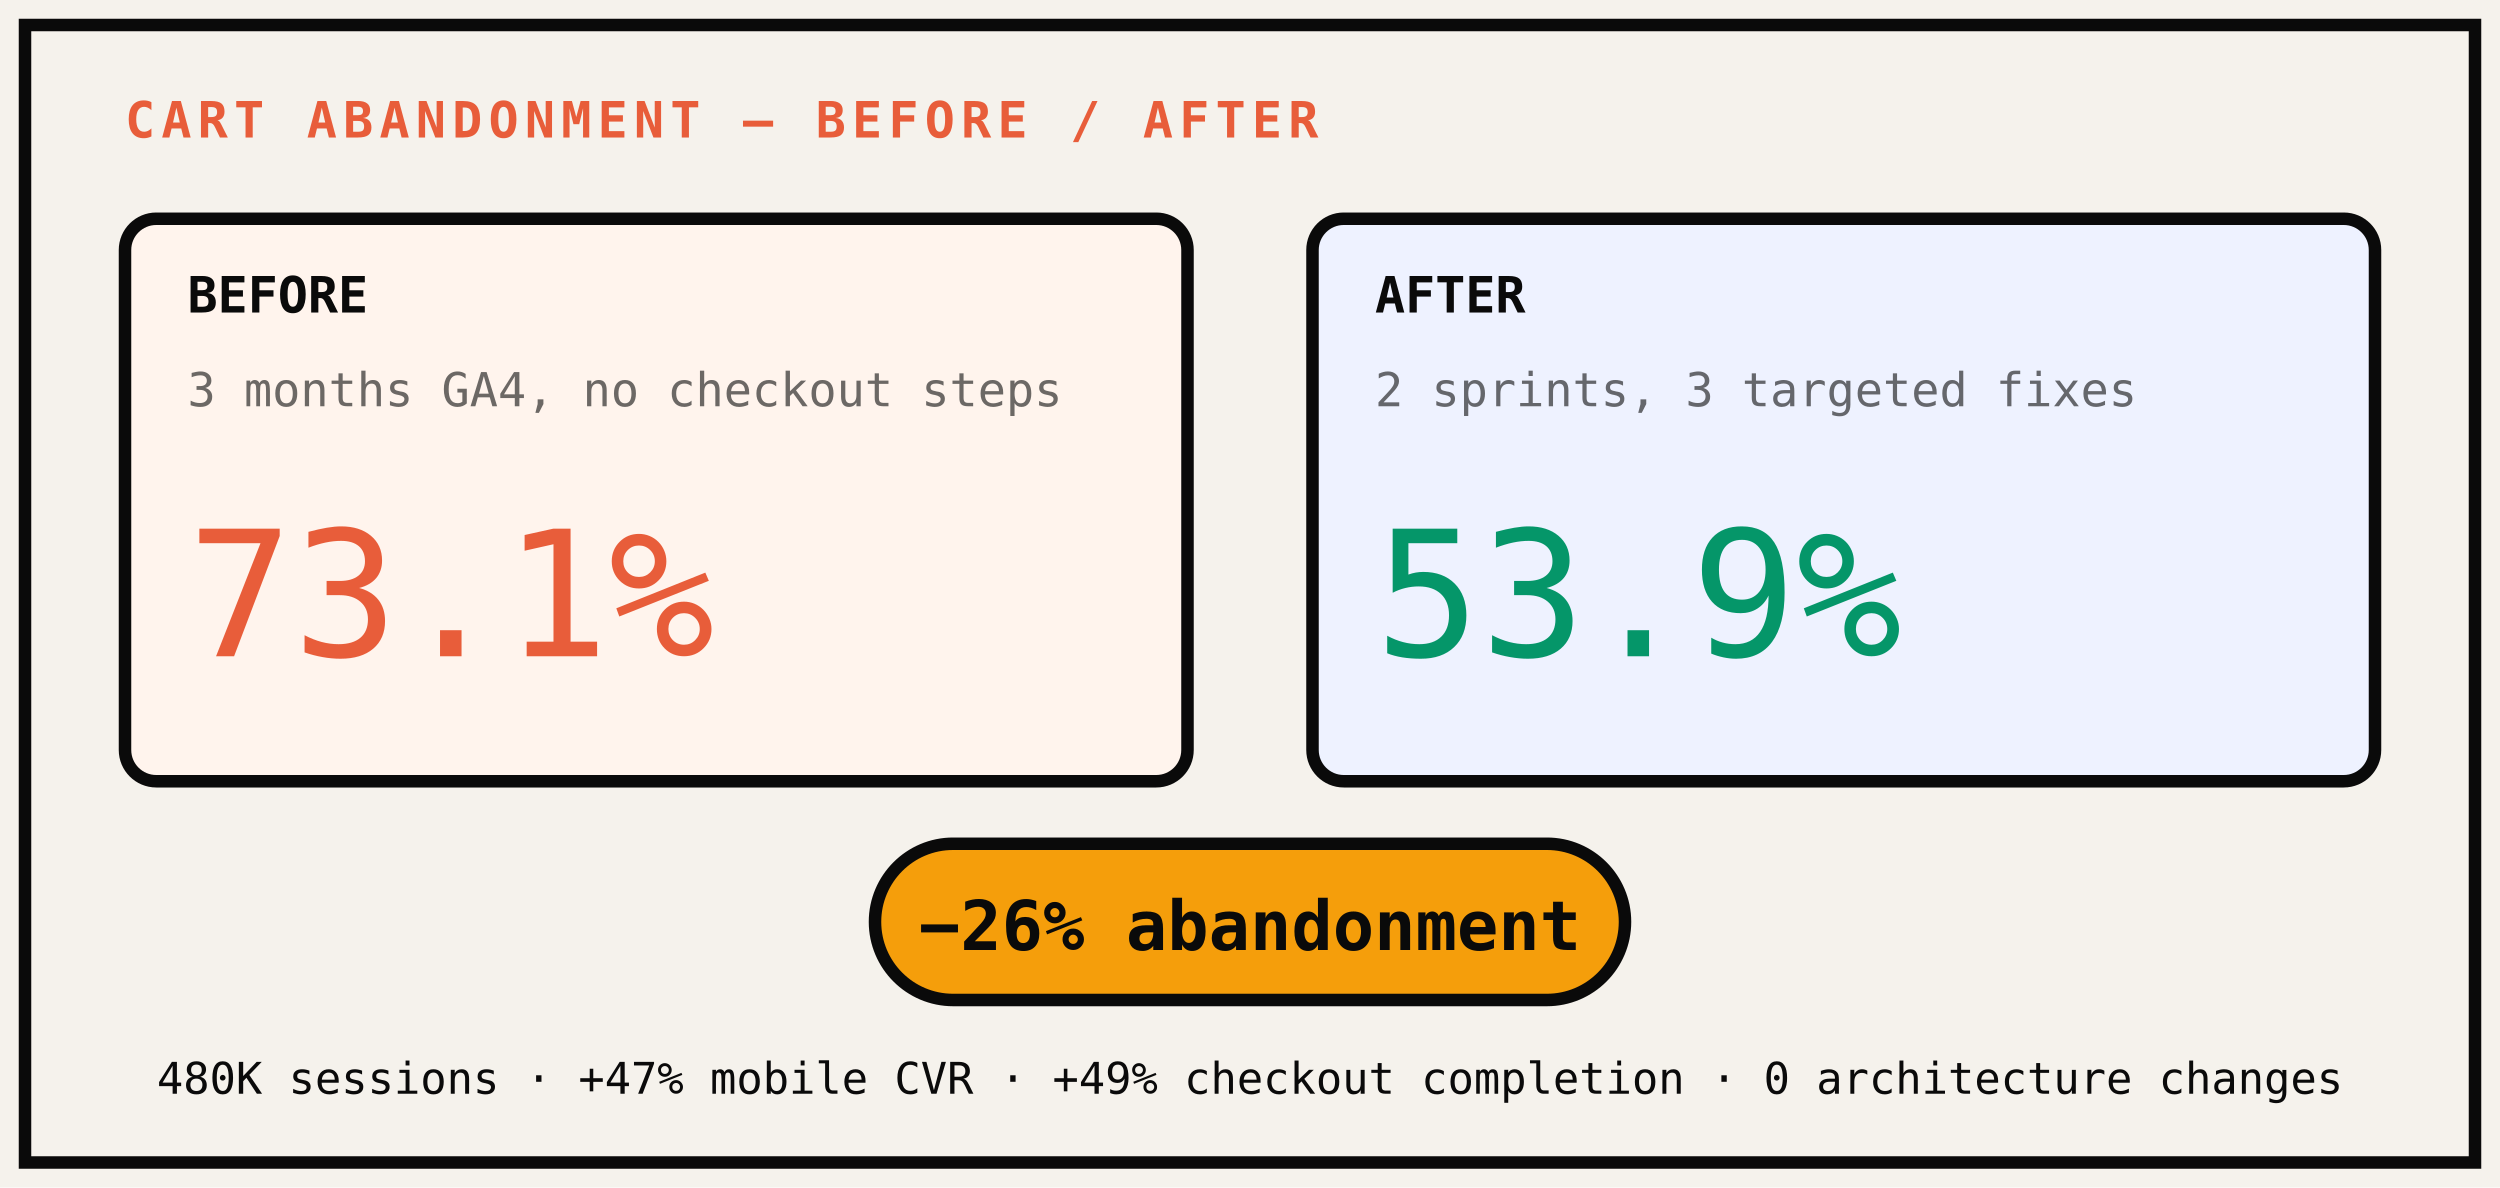
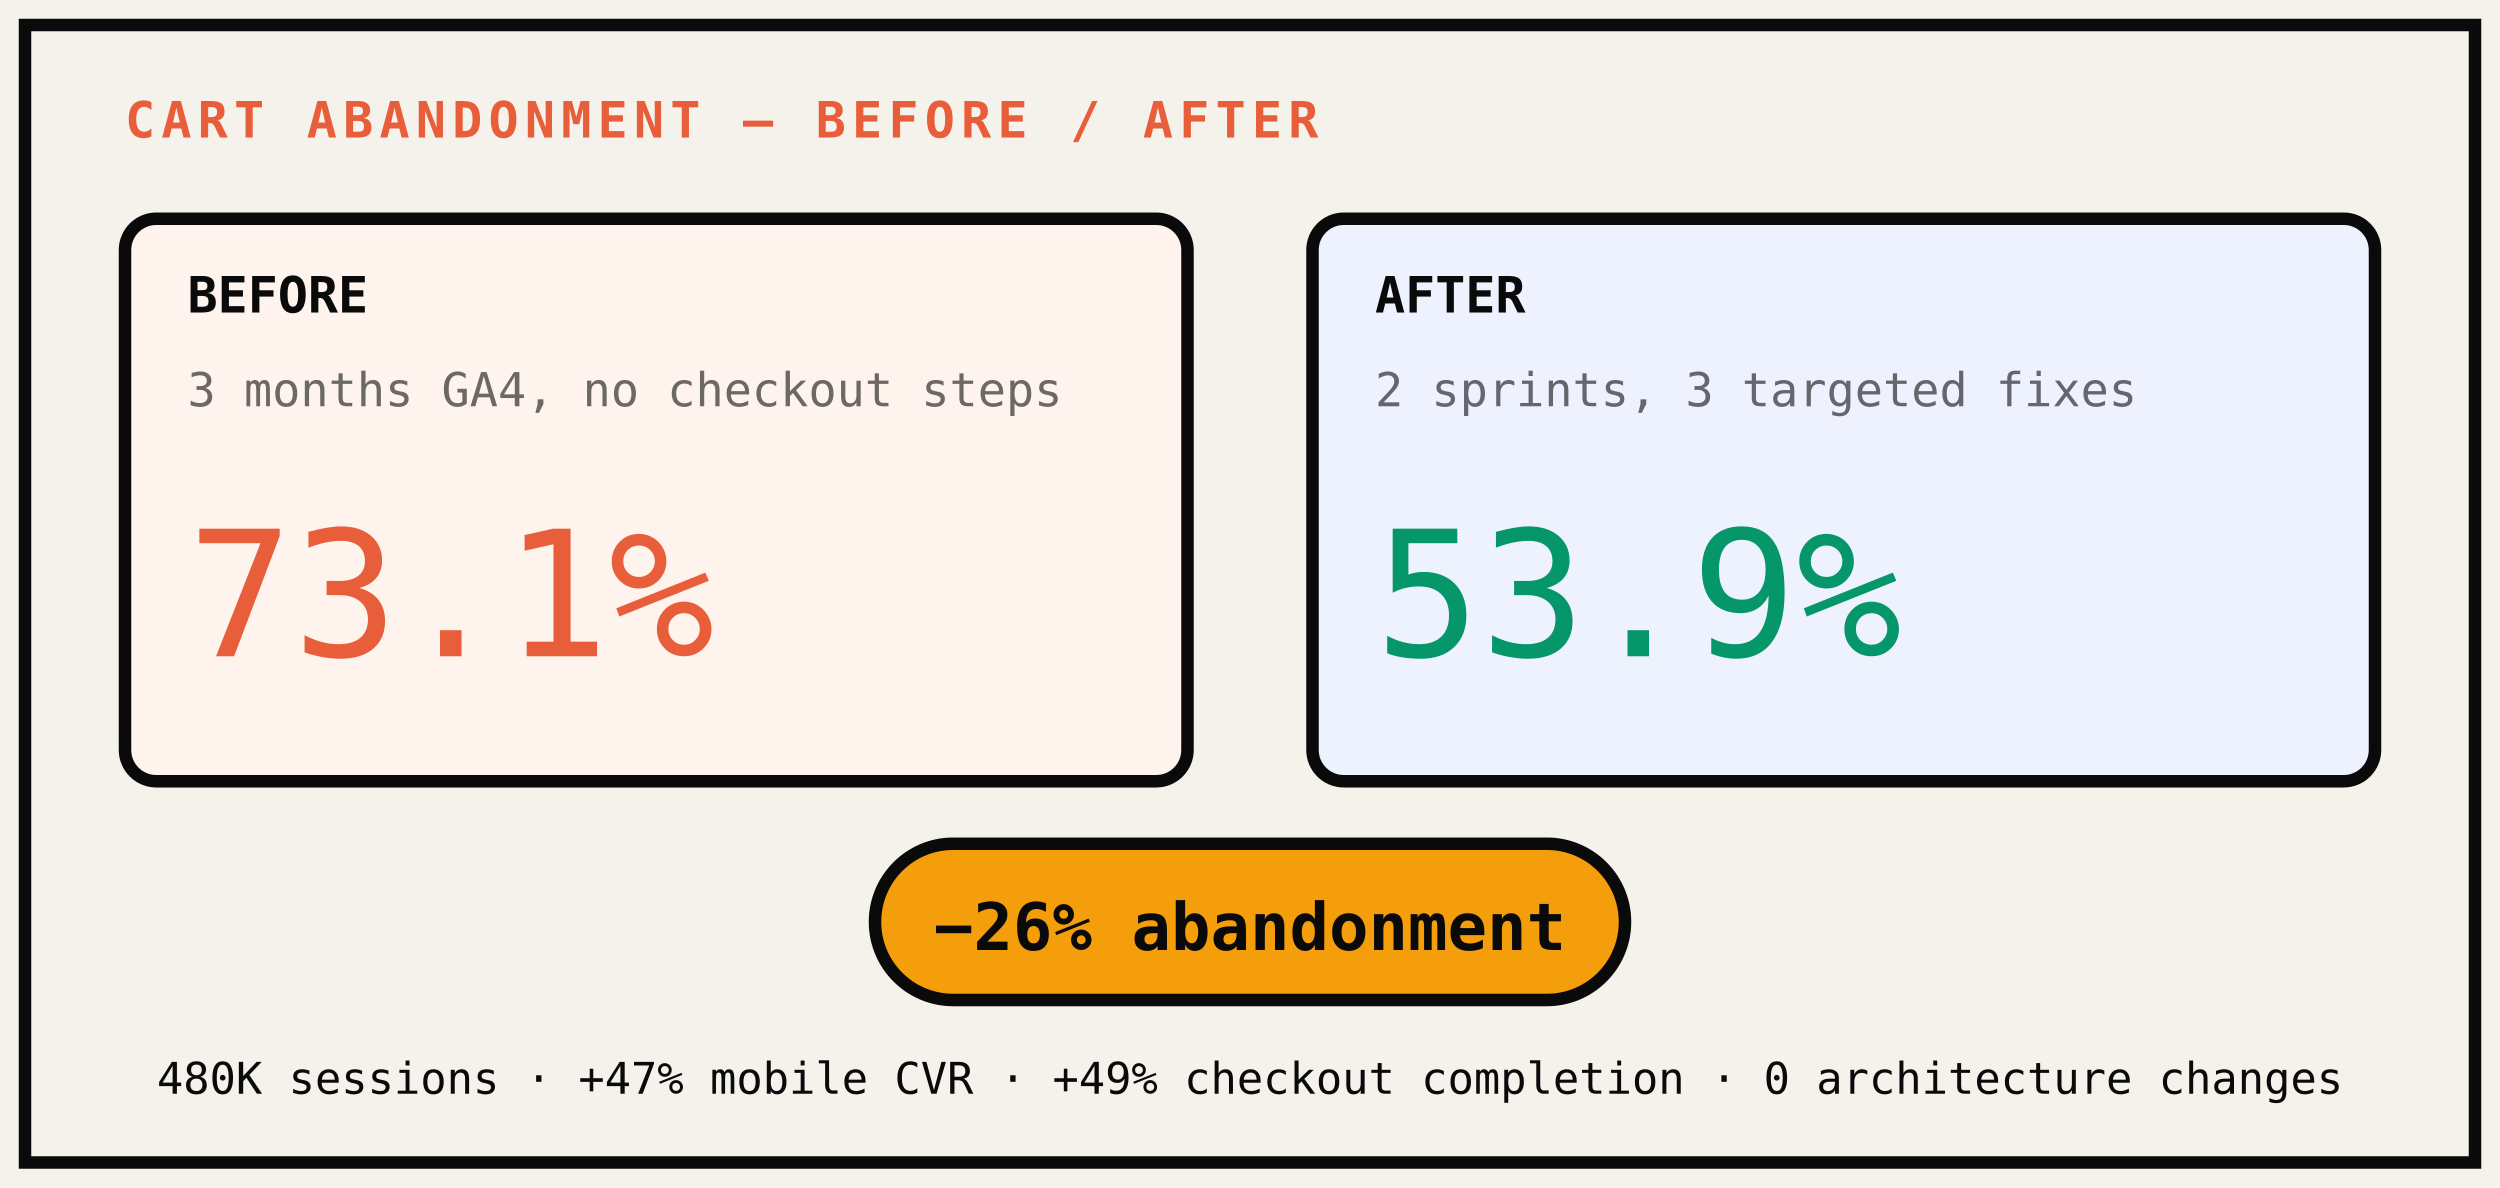
<svg xmlns="http://www.w3.org/2000/svg" viewBox="0 0 800 380" preserveAspectRatio="xMidYMid meet" font-family="ui-monospace, SFMono-Regular, Menlo, monospace">
  <rect width="800" height="380" fill="#F5F2EC" />
  <rect x="8" y="8" width="784" height="364" fill="none" stroke="#0A0A0A" stroke-width="4" />
  <text x="40" y="44" font-size="16" font-weight="bold" fill="#E85D3A" letter-spacing="2">CART ABANDONMENT — BEFORE / AFTER</text>
  <rect x="40" y="70" width="340" height="180" rx="10" fill="#FFF4ED" stroke="#0A0A0A" stroke-width="4" />
  <text x="60" y="100" font-size="16" font-weight="bold" fill="#0A0A0A">BEFORE</text>
  <text x="60" y="130" font-size="15" fill="#0A0A0A" opacity="0.6">3 months GA4, no checkout steps</text>
  <text x="60" y="210" font-size="56" font-weight="black" fill="#E85D3A">73.1%</text>
  <rect x="420" y="70" width="340" height="180" rx="10" fill="#EEF2FF" stroke="#0A0A0A" stroke-width="4" />
  <text x="440" y="100" font-size="16" font-weight="bold" fill="#0A0A0A">AFTER</text>
  <text x="440" y="130" font-size="15" fill="#0A0A0A" opacity="0.6">2 sprints, 3 targeted fixes</text>
  <text x="440" y="210" font-size="56" font-weight="black" fill="#059669">53.9%</text>
  <rect x="280" y="270" width="240" height="50" rx="25" fill="#F59E0B" stroke="#0A0A0A" stroke-width="4" />
-   <text x="400" y="304" font-size="22" font-weight="bold" fill="#0A0A0A" text-anchor="middle">−26% abandonment</text>
+   <text x="400" y="304" font-size="21" font-weight="bold" fill="#0A0A0A" text-anchor="middle">−26% abandonment</text>
  <text x="400" y="350" font-size="14" fill="#0A0A0A" text-anchor="middle">480K sessions · +47% mobile CVR · +49% checkout completion · 0 architecture changes</text>
</svg>
